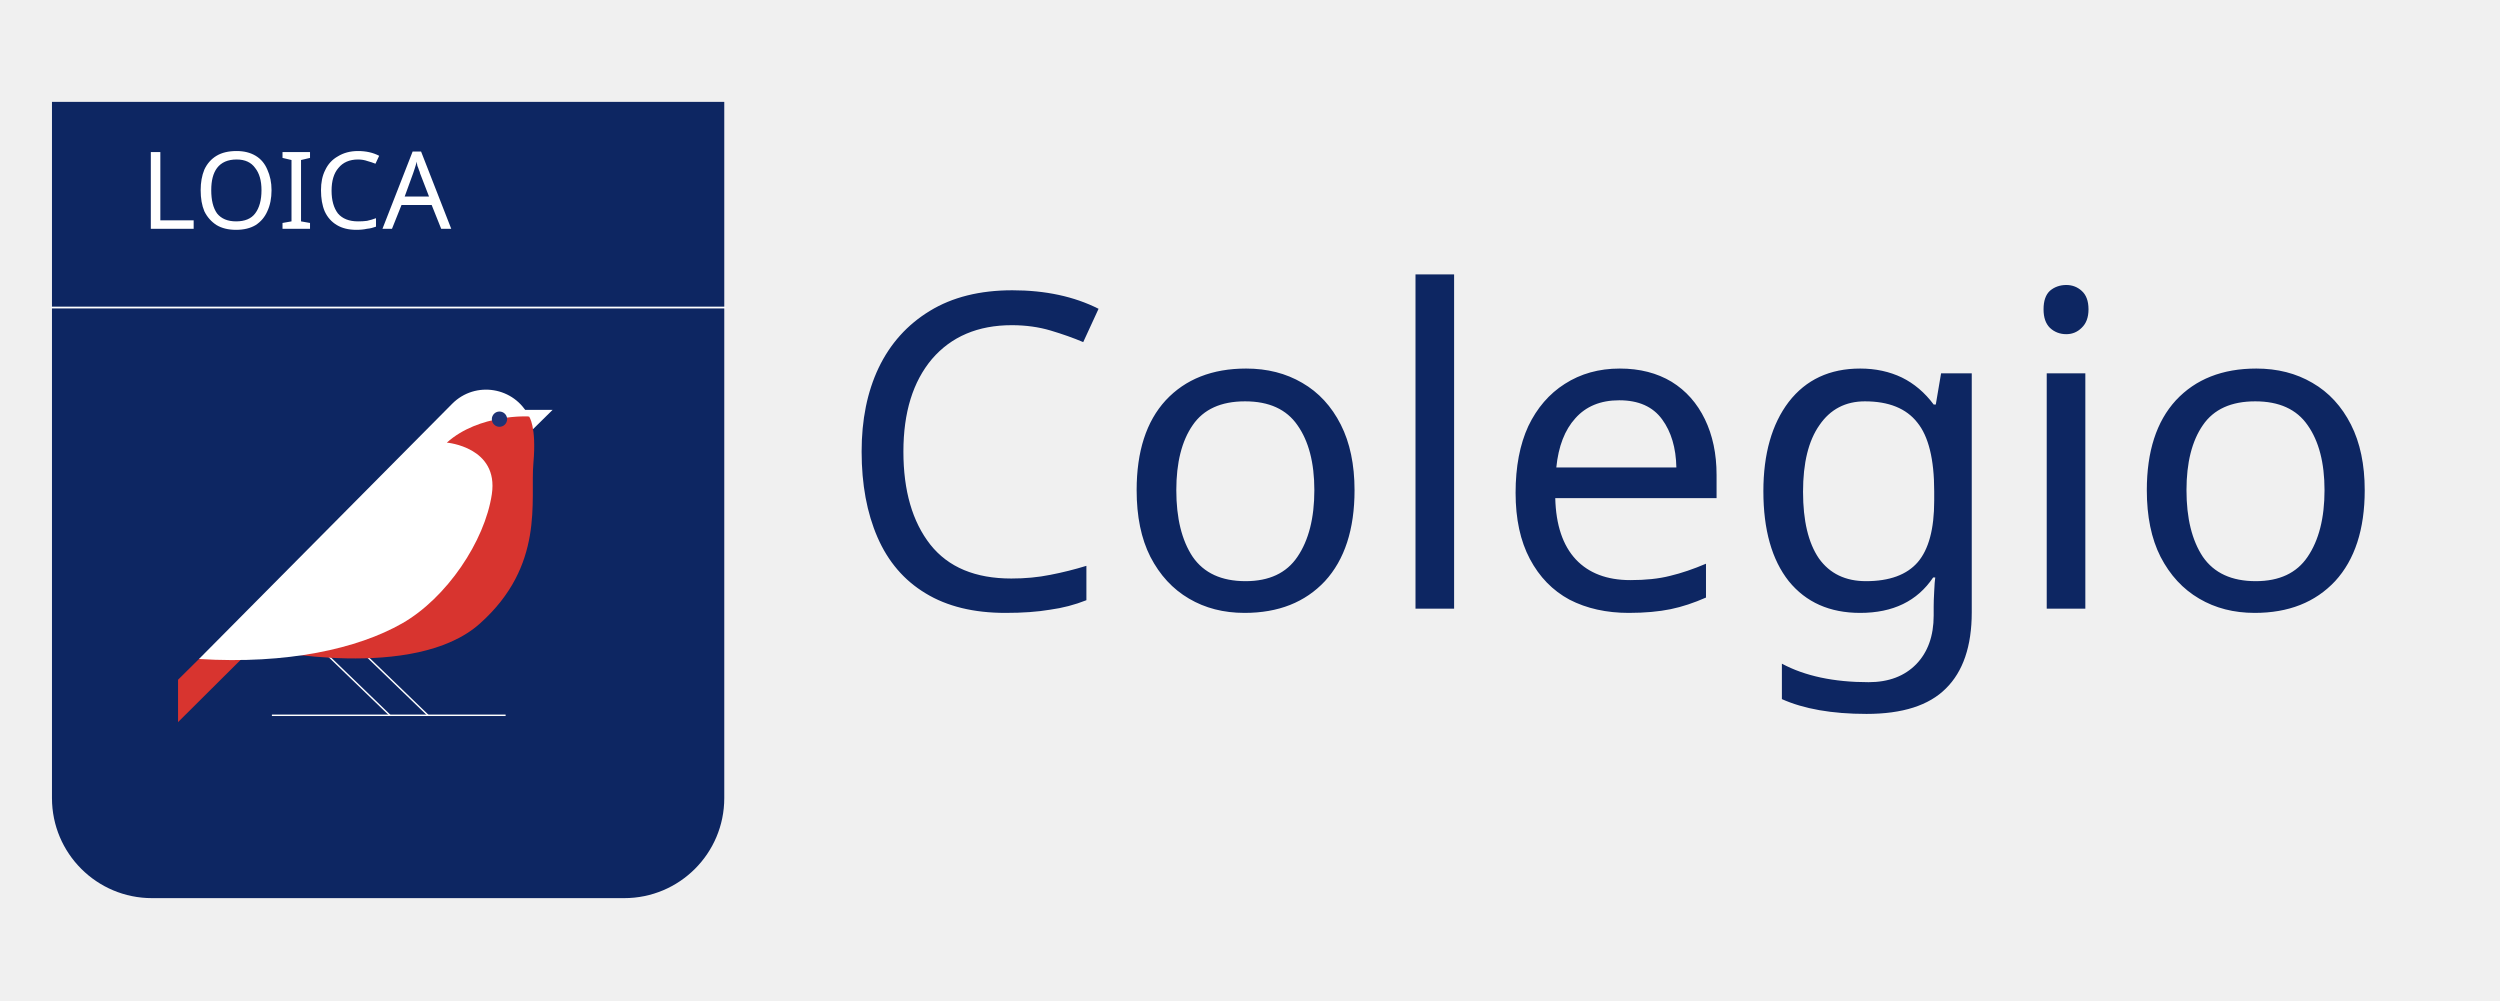
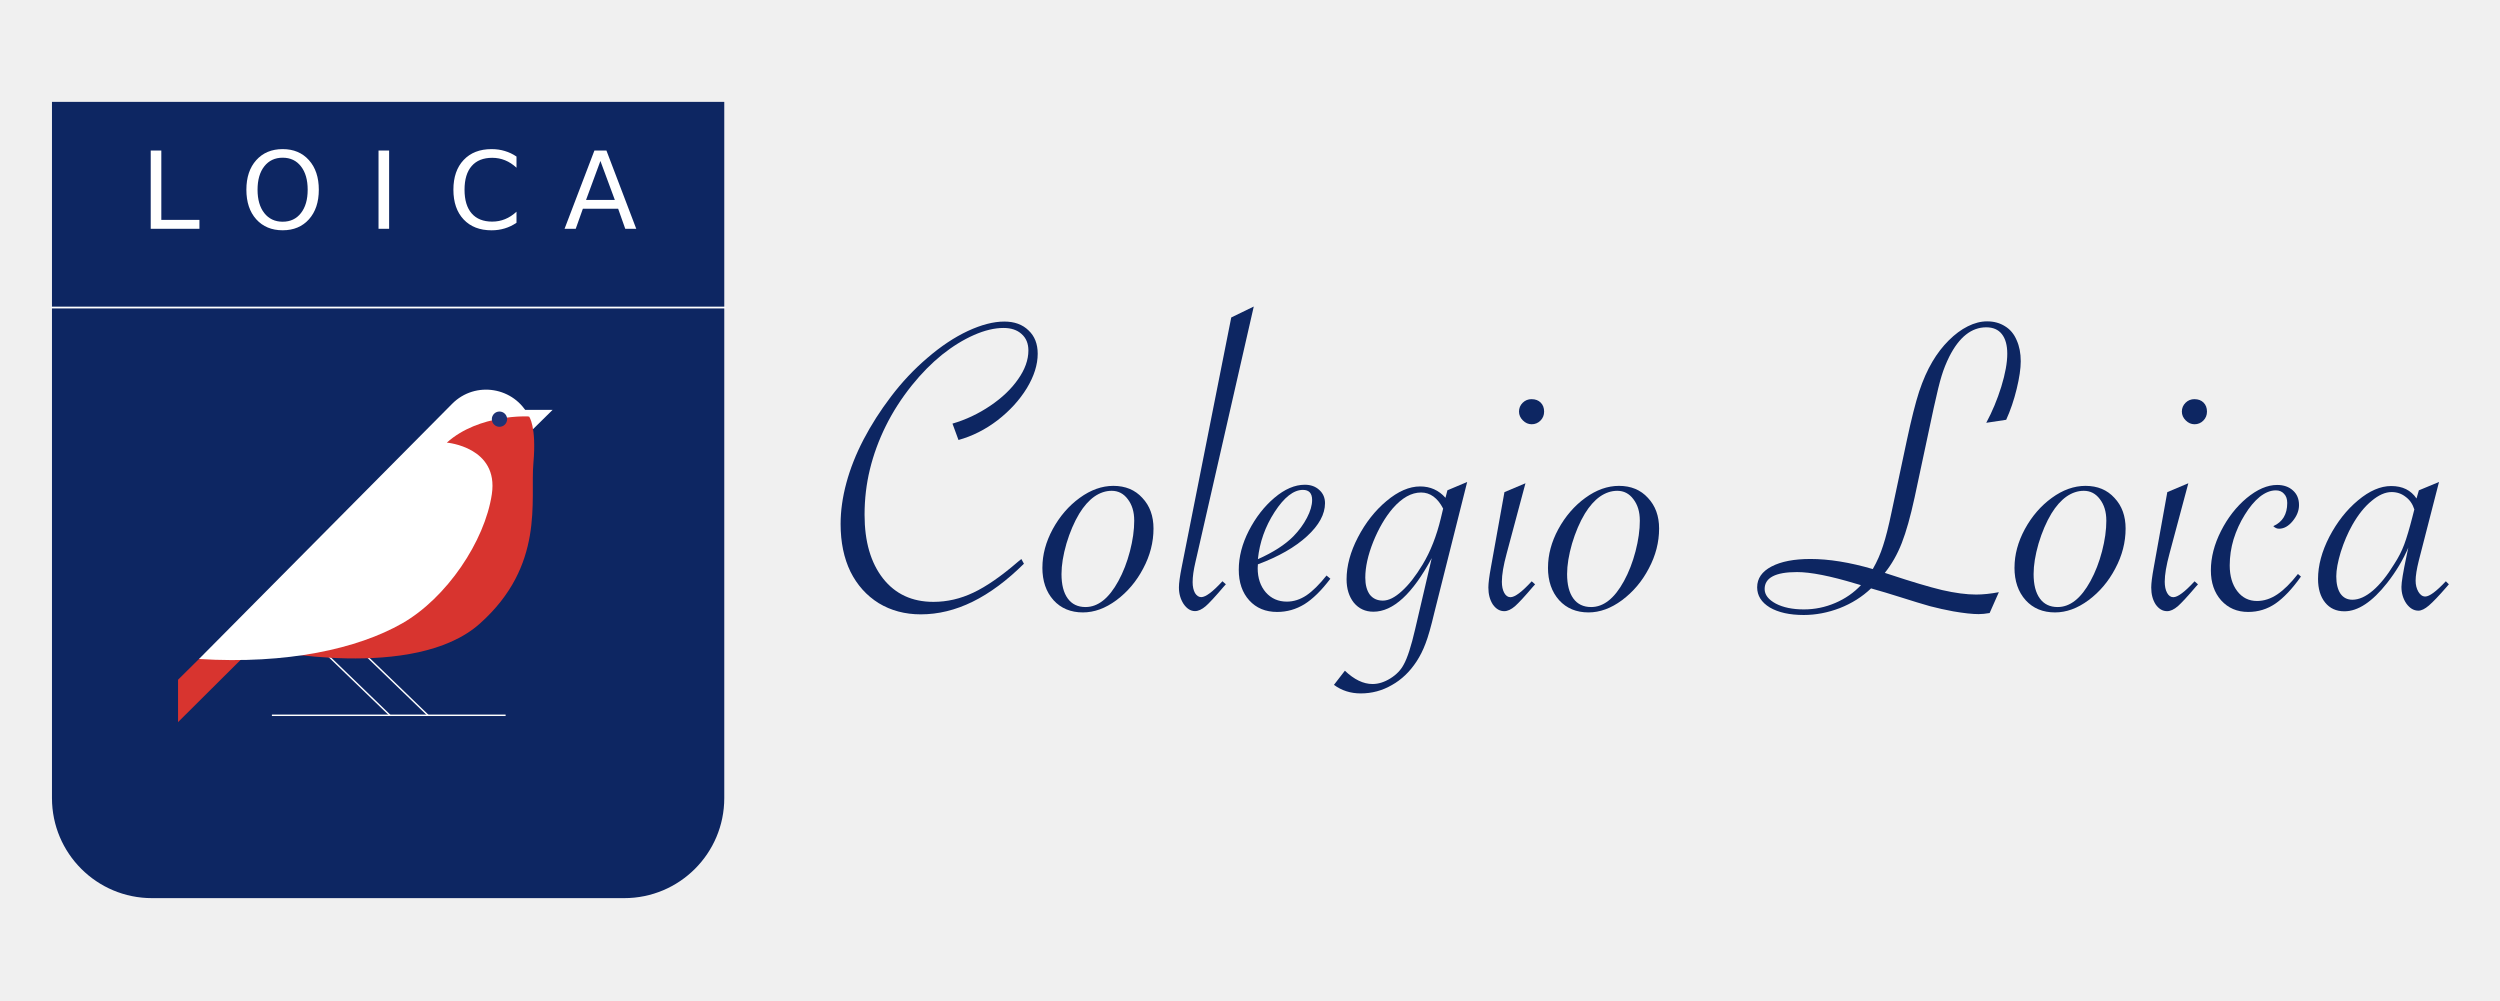
<svg xmlns="http://www.w3.org/2000/svg" width="300" height="120" viewBox="0 0 79.375 31.75" version="1.1" id="svg8">
  <defs id="defs2">
    <clipPath id="clipPath850" clipPathUnits="userSpaceOnUse">
      <path id="path848" d="M 0,1500 H 1650 V 0 H 0 Z" />
    </clipPath>
    <clipPath id="clipPath866" clipPathUnits="userSpaceOnUse">
      <path id="path864" d="M 0,1500 H 1650 V 0 H 0 Z" />
    </clipPath>
  </defs>
  <g id="layer1" transform="translate(0,-265.25)">
    <g id="g1734">
      <rect y="265.25" x="3.3056642e-07" height="31.75" width="79.375" id="rect999" style="opacity:0;fill:#cccccc;fill-opacity:1;stroke:none;stroke-width:0.471;stroke-linecap:square;stroke-linejoin:miter;stroke-miterlimit:4;stroke-dasharray:none;stroke-dashoffset:0;stroke-opacity:1;paint-order:stroke fill markers" />
      <g transform="matrix(1.074701,0,0,1.074701,-92.5651,251.1713)" id="g1086">
        <g id="g1055" transform="translate(2.039881,1.179243)">
          <g transform="matrix(0.04706901,0,0,-0.04706901,83.6643,61.63243)" id="g844">
            <g clip-path="url(#clipPath850)" id="g846">
              <g transform="translate(400.8872,492.4248)" id="g852">
                <path id="path854" style="fill:#0d2662;fill-opacity:1;fill-rule:nonzero;stroke:none" d="m 0,0 h -296.424 c -34.669,0 -62.774,28.105 -62.774,62.774 V 499.782 H 62.774 V 62.774 C 62.774,28.105 34.669,0 0,0" />
              </g>
            </g>
          </g>
-           <text y="18.68" x="88.233" id="text858" style="font-variant:normal;font-weight:500;font-stretch:normal;font-size:3.172px;font-family:'Myriad Pro';-inkscape-font-specification:AkzidenzGroteskBQ-MdCndAlt;writing-mode:lr-tb;fill:#ffffff;fill-opacity:1;fill-rule:nonzero;stroke:none;stroke-width:0.047">
-             <tspan style="stroke-width:0.047" id="tspan856" y="18.68" x="88.233 91.192 94.963 97.307 100.745">LOICA</tspan>
-           </text>
+           <g aria-label="LOICA" style="font-variant:normal;font-weight:500;font-stretch:normal;font-size:3.172px;font-family:'Myriad Pro';-inkscape-font-specification:AkzidenzGroteskBQ-MdCndAlt;writing-mode:lr-tb;fill:#ffffff;fill-opacity:1;fill-rule:nonzero;stroke:none;stroke-width:0.047" id="text858">
+             <path d="m 88.544,16.368 h 0.313 v 2.049 h 1.126 v 0.263 h -1.439 z" style="stroke-width:0.047" id="path1451" />
+             <path d="m 92.442,16.58 q -0.341,0 -0.542,0.254 -0.2,0.254 -0.2,0.692 0,0.437 0.2,0.691 0.201,0.254 0.542,0.254 0.341,0 0.539,-0.254 0.2,-0.254 0.2,-0.691 0,-0.438 -0.2,-0.692 -0.198,-0.254 -0.539,-0.254 z m 0,-0.254 q 0.486,0 0.777,0.327 0.291,0.325 0.291,0.873 0,0.547 -0.291,0.873 -0.291,0.325 -0.777,0.325 -0.488,0 -0.781,-0.325 -0.291,-0.325 -0.291,-0.873 0,-0.548 0.291,-0.873 0.293,-0.327 0.781,-0.327 z" style="stroke-width:0.047" id="path1453" />
+             <path d="m 95.274,16.368 h 0.313 v 2.312 h -0.313 z" style="stroke-width:0.047" id="path1455" />
+             <path d="m 99.35,16.546 v 0.33 q -0.158,-0.147 -0.338,-0.22 -0.178,-0.073 -0.379,-0.073 -0.396,0 -0.607,0.243 -0.211,0.242 -0.211,0.7 0,0.457 0.211,0.7 0.211,0.242 0.607,0.242 0.201,0 0.379,-0.073 0.18,-0.073 0.338,-0.22 v 0.327 q -0.164,0.112 -0.348,0.167 -0.183,0.056 -0.387,0.056 -0.525,0 -0.827,-0.321 -0.302,-0.322 -0.302,-0.878 0,-0.558 0.302,-0.878 0.302,-0.322 0.827,-0.322 0.208,0 0.39,0.056 0.184,0.054 0.345,0.164 z" style="stroke-width:0.047" id="path1457" />
+             <path d="m 101.829,16.676 -0.424,1.151 h 0.85 z m -0.177,-0.308 h 0.355 l 0.881,2.312 h -0.325 L 102.353,18.087 h -1.042 l -0.211,0.593 h -0.33 z" style="stroke-width:0.047" id="path1459" />
+           </g>
          <g transform="matrix(0.04706901,0,0,-0.04706901,83.6643,61.63243)" id="g860">
            <g clip-path="url(#clipPath866)" id="g862">
              <g transform="translate(41.1465,863.1104)" id="g868">
                <path id="path870" style="fill:none;stroke:#ffffff;stroke-width:1.121;stroke-linecap:butt;stroke-linejoin:miter;stroke-miterlimit:10;stroke-dasharray:none;stroke-opacity:1" d="M 0,0 H 423.377" />
              </g>
              <g transform="translate(207.4087,651.9404)" id="g872">
                <path id="path874" style="fill:none;stroke:#ffffff;stroke-width:0.905;stroke-linecap:butt;stroke-linejoin:miter;stroke-miterlimit:10;stroke-dasharray:none;stroke-opacity:1" d="M 0,0 46.369,-44.756" />
              </g>
              <g transform="translate(231.312,651.9404)" id="g876">
                <path id="path878" style="fill:none;stroke:#ffffff;stroke-width:0.905;stroke-linecap:butt;stroke-linejoin:miter;stroke-miterlimit:10;stroke-dasharray:none;stroke-opacity:1" d="M 0,0 46.369,-44.756" />
              </g>
              <g transform="translate(179.7295,607.1846)" id="g880">
                <path id="path882" style="fill:none;stroke:#ffffff;stroke-width:0.905;stroke-linecap:butt;stroke-linejoin:miter;stroke-miterlimit:10;stroke-dasharray:none;stroke-opacity:1" d="M 0,0 H 146.693" />
              </g>
              <g transform="translate(335.877,798.8662)" id="g884">
                <path id="path886" style="fill:#ffffff;fill-opacity:1;fill-rule:nonzero;stroke:none" d="M 0,0 H 20.017 L 5.227,-14.578 Z" />
              </g>
              <g transform="translate(133.958,642.5205)" id="g888">
                <path id="path890" style="fill:#d8342f;fill-opacity:1;fill-rule:nonzero;stroke:none" d="M 0,0 -13.134,-13.012 V -39.614 L 39.006,12.26 Z" />
              </g>
              <g transform="translate(341.104,794.7593)" id="g892">
                <path id="path894" style="fill:#d8342f;fill-opacity:1;fill-rule:nonzero;stroke:none" d="m 0,0 c 0,0 4.822,-5.99 2.755,-29.308 -2.066,-23.318 7.38,-64.147 -33.649,-100.747 -41.028,-36.601 -136.071,-16.139 -136.071,-16.139 l 108.621,135.482 32.763,18.89 z" />
              </g>
              <g transform="translate(341.104,794.7593)" id="g896">
                <path id="path898" style="fill:#ffffff;fill-opacity:1;fill-rule:nonzero;stroke:none" d="m 0,0 c 0,0 -31.162,1.8 -51.584,-16.426 0,0 32.677,-2.772 28.252,-32.384 -4.423,-29.612 -28.457,-65.233 -56.353,-81.112 -27.895,-15.879 -72.099,-25.75 -127.461,-22.317 L -48.24,7.941 C -33.708,22.589 -9.069,18.533 0,0" />
              </g>
              <g transform="translate(327.3599,793.0508)" id="g900">
                <path id="path902" style="fill:#1e3375;fill-opacity:1;fill-rule:nonzero;stroke:none" d="m 0,0 c 0,-2.647 -2.146,-4.793 -4.794,-4.793 -2.647,0 -4.793,2.146 -4.793,4.793 0,2.647 2.146,4.794 4.793,4.794 C -2.146,4.794 0,2.647 0,0" />
              </g>
            </g>
          </g>
        </g>
-         <text style="font-variant:normal;font-weight:normal;font-stretch:normal;font-size:12.977px;font-family:'Savoye LET';-inkscape-font-specification:SavoyeLetPlain;writing-mode:lr-tb;fill:#0d2662;fill-opacity:1;fill-rule:nonzero;stroke:none;stroke-width:0.047" id="text906" x="110.791" y="31.084">
-           <tspan x="110.791 117.098 120.966 122.899 126.105 130.102 132.035 135.903 138.212 145.817 149.685 151.618 154.785" y="31.084" id="tspan904" style="stroke-width:0.047">Colegio Loica</tspan>
-         </text>
+         <g aria-label="Colegio Loica" style="font-variant:normal;font-weight:normal;font-stretch:normal;font-size:12.977px;font-family:'Savoye LET';-inkscape-font-specification:SavoyeLetPlain;writing-mode:lr-tb;fill:#0d2662;fill-opacity:1;fill-rule:nonzero;stroke:none;stroke-width:0.047" id="text906">
+           <path d="m 114.447,26.097 -0.177,-0.482 q 0.589,-0.171 1.115,-0.526 0.526,-0.355 0.824,-0.786 0.304,-0.431 0.304,-0.849 0,-0.31 -0.203,-0.488 -0.196,-0.177 -0.532,-0.177 -0.399,0 -0.874,0.209 -0.475,0.209 -0.944,0.583 -0.463,0.374 -0.887,0.9 -0.463,0.577 -0.773,1.204 -0.31,0.627 -0.469,1.28 -0.158,0.646 -0.158,1.343 0,1.185 0.545,1.882 0.545,0.691 1.489,0.691 0.608,0 1.179,-0.272 0.577,-0.272 1.318,-0.912 l 0.101,-0.082 0.076,0.139 q -0.754,0.748 -1.514,1.122 -0.76,0.374 -1.533,0.374 -0.697,0 -1.242,-0.33 -0.539,-0.336 -0.836,-0.931 -0.291,-0.602 -0.291,-1.407 0,-0.583 0.171,-1.217 0.171,-0.634 0.507,-1.28 0.342,-0.653 0.805,-1.261 0.488,-0.646 1.084,-1.153 0.596,-0.513 1.191,-0.792 0.602,-0.279 1.077,-0.279 0.45,0 0.716,0.26 0.272,0.253 0.272,0.691 0,0.488 -0.323,1.02 -0.323,0.526 -0.862,0.944 -0.539,0.412 -1.153,0.583 z" style="stroke-width:0.047" id="path1426" />
+           <path d="m 116.927,29.868 q 0,-0.57 0.304,-1.134 0.31,-0.57 0.798,-0.925 0.488,-0.355 0.995,-0.355 0.532,0 0.855,0.355 0.33,0.349 0.33,0.906 0,0.608 -0.304,1.179 -0.298,0.57 -0.792,0.938 -0.488,0.361 -0.989,0.361 -0.539,0 -0.868,-0.361 -0.33,-0.368 -0.33,-0.963 z m 2.712,-1.394 q 0,-0.38 -0.19,-0.627 -0.184,-0.247 -0.475,-0.247 -0.266,0 -0.513,0.171 -0.241,0.171 -0.444,0.501 -0.228,0.38 -0.38,0.887 -0.146,0.507 -0.146,0.9 0,0.469 0.184,0.722 0.184,0.253 0.526,0.253 0.551,0 0.97,-0.767 0.215,-0.393 0.342,-0.881 0.127,-0.488 0.127,-0.912 z" style="stroke-width:0.047" id="path1428" />
+           <path d="m 123.171,22.156 -1.667,7.306 -0.057,0.247 q -0.082,0.349 -0.082,0.589 0,0.196 0.07,0.323 0.076,0.12 0.184,0.12 0.196,0 0.627,-0.469 l 0.101,0.089 -0.063,0.07 q -0.361,0.425 -0.532,0.577 -0.171,0.146 -0.317,0.146 -0.19,0 -0.336,-0.209 -0.139,-0.215 -0.139,-0.488 0,-0.19 0.082,-0.602 l 1.464,-7.376 z" style="stroke-width:0.047" id="path1430" />
+           <path d="m 125.32,30.102 0.114,0.095 q -0.393,0.52 -0.767,0.754 -0.374,0.228 -0.805,0.228 -0.513,0 -0.824,-0.342 -0.31,-0.342 -0.31,-0.906 0,-0.57 0.298,-1.153 0.304,-0.589 0.754,-0.97 0.456,-0.387 0.9,-0.387 0.26,0 0.425,0.152 0.171,0.152 0.171,0.393 0,0.488 -0.532,0.976 -0.532,0.488 -1.451,0.83 -0.006,0.051 -0.006,0.114 0,0.437 0.241,0.716 0.241,0.272 0.621,0.272 0.298,0 0.577,-0.184 0.279,-0.19 0.596,-0.589 z m -2.028,-0.482 q 0.684,-0.304 1.052,-0.678 0.247,-0.253 0.399,-0.545 0.152,-0.291 0.152,-0.526 0,-0.298 -0.272,-0.298 -0.412,0 -0.836,0.653 -0.418,0.646 -0.494,1.394 z" style="stroke-width:0.047" id="path1432" />
+           <path d="m 129.476,27.339 -0.97,3.859 q -0.146,0.621 -0.26,0.912 -0.108,0.291 -0.266,0.532 -0.298,0.456 -0.729,0.697 -0.425,0.247 -0.919,0.247 -0.45,0 -0.792,-0.253 l 0.323,-0.418 q 0.412,0.393 0.817,0.393 0.26,0 0.526,-0.165 0.266,-0.165 0.393,-0.406 0.165,-0.291 0.342,-1.058 l 0.488,-2.091 q -0.849,1.584 -1.724,1.584 -0.355,0 -0.577,-0.266 -0.215,-0.272 -0.215,-0.691 0,-0.596 0.336,-1.242 0.336,-0.646 0.843,-1.071 0.513,-0.431 0.995,-0.431 0.45,0 0.748,0.336 l 0.057,-0.222 z m -0.71,0.786 q -0.247,-0.475 -0.653,-0.475 -0.425,0 -0.836,0.469 -0.336,0.393 -0.577,0.989 -0.234,0.589 -0.234,1.058 0,0.317 0.133,0.501 0.139,0.177 0.387,0.177 0.253,0 0.558,-0.279 0.31,-0.279 0.615,-0.786 0.349,-0.577 0.539,-1.369 z" style="stroke-width:0.047" id="path1434" />
+           <path d="m 131.382,24.893 q 0.165,0 0.266,0.101 0.101,0.101 0.101,0.266 0,0.158 -0.108,0.266 -0.108,0.108 -0.26,0.108 -0.146,0 -0.26,-0.114 -0.114,-0.114 -0.114,-0.26 0,-0.152 0.108,-0.26 0.108,-0.108 0.266,-0.108 z m -0.184,2.484 -0.558,2.085 q -0.139,0.513 -0.139,0.824 0,0.203 0.07,0.33 0.07,0.127 0.184,0.127 0.196,0 0.627,-0.469 l 0.101,0.089 -0.063,0.07 q -0.361,0.425 -0.532,0.577 -0.171,0.146 -0.317,0.146 -0.196,0 -0.336,-0.196 -0.133,-0.203 -0.133,-0.501 0,-0.19 0.076,-0.602 l 0.399,-2.218 z" style="stroke-width:0.047" id="path1436" />
+           <path d="m 131.864,29.868 q 0,-0.57 0.304,-1.134 0.31,-0.57 0.798,-0.925 0.488,-0.355 0.995,-0.355 0.532,0 0.855,0.355 0.33,0.349 0.33,0.906 0,0.608 -0.304,1.179 -0.298,0.57 -0.792,0.938 -0.488,0.361 -0.989,0.361 -0.539,0 -0.868,-0.361 -0.33,-0.368 -0.33,-0.963 z m 2.712,-1.394 q 0,-0.38 -0.19,-0.627 -0.184,-0.247 -0.475,-0.247 -0.266,0 -0.513,0.171 -0.241,0.171 -0.444,0.501 -0.228,0.38 -0.38,0.887 -0.146,0.507 -0.146,0.9 0,0.469 0.184,0.722 0.184,0.253 0.526,0.253 0.551,0 0.97,-0.767 0.215,-0.393 0.342,-0.881 0.127,-0.488 0.127,-0.912 z" style="stroke-width:0.047" id="path1438" />
+           <path d="m 145.183,30.596 -0.272,0.615 q -0.184,0.032 -0.323,0.032 -0.279,0 -0.754,-0.082 -0.342,-0.063 -0.684,-0.152 -0.336,-0.095 -0.874,-0.266 -0.437,-0.139 -0.868,-0.26 -0.393,0.374 -0.925,0.583 -0.532,0.203 -1.065,0.203 -0.621,0 -1.001,-0.222 -0.374,-0.228 -0.374,-0.596 0,-0.393 0.425,-0.615 0.425,-0.222 1.147,-0.222 0.824,0 1.844,0.298 0.19,-0.33 0.304,-0.691 0.12,-0.361 0.253,-1.001 l 0.45,-2.116 q 0.196,-0.919 0.361,-1.432 0.171,-0.513 0.393,-0.887 0.209,-0.355 0.482,-0.627 0.272,-0.272 0.564,-0.418 0.291,-0.146 0.57,-0.146 0.304,0 0.532,0.146 0.228,0.139 0.342,0.412 0.12,0.266 0.12,0.621 0,0.323 -0.12,0.817 -0.12,0.494 -0.31,0.912 l -0.589,0.089 q 0.266,-0.494 0.444,-1.065 0.177,-0.577 0.177,-0.976 0,-0.374 -0.158,-0.577 -0.158,-0.203 -0.463,-0.203 -0.653,0 -1.09,0.862 -0.139,0.279 -0.228,0.57 -0.089,0.285 -0.234,0.95 l -0.564,2.642 q -0.184,0.849 -0.38,1.35 -0.196,0.501 -0.501,0.881 l 0.158,0.051 q 0.957,0.317 1.533,0.456 0.583,0.133 1.008,0.133 0.298,0 0.672,-0.07 z m -4.074,-0.209 -0.152,-0.044 q -1.134,-0.342 -1.736,-0.342 -0.957,0 -0.957,0.501 0,0.253 0.33,0.431 0.33,0.171 0.83,0.171 0.482,0 0.925,-0.19 0.444,-0.19 0.76,-0.526 z" style="stroke-width:0.047" id="path1440" />
+           <path d="m 145.646,29.868 q 0,-0.57 0.304,-1.134 0.31,-0.57 0.798,-0.925 0.488,-0.355 0.995,-0.355 0.532,0 0.855,0.355 0.33,0.349 0.33,0.906 0,0.608 -0.304,1.179 -0.298,0.57 -0.792,0.938 -0.488,0.361 -0.989,0.361 -0.539,0 -0.868,-0.361 -0.33,-0.368 -0.33,-0.963 z m 2.712,-1.394 q 0,-0.38 -0.19,-0.627 -0.184,-0.247 -0.475,-0.247 -0.266,0 -0.513,0.171 -0.241,0.171 -0.444,0.501 -0.228,0.38 -0.38,0.887 -0.146,0.507 -0.146,0.9 0,0.469 0.184,0.722 0.184,0.253 0.526,0.253 0.551,0 0.97,-0.767 0.215,-0.393 0.342,-0.881 0.127,-0.488 0.127,-0.912 z" style="stroke-width:0.047" id="path1442" />
+           <path d="m 150.965,24.893 q 0.165,0 0.266,0.101 0.101,0.101 0.101,0.266 0,0.158 -0.108,0.266 -0.108,0.108 -0.26,0.108 -0.146,0 -0.26,-0.114 -0.114,-0.114 -0.114,-0.26 0,-0.152 0.108,-0.26 0.108,-0.108 0.266,-0.108 z m -0.184,2.484 -0.558,2.085 q -0.139,0.513 -0.139,0.824 0,0.203 0.07,0.33 0.07,0.127 0.184,0.127 0.196,0 0.627,-0.469 l 0.101,0.089 -0.063,0.07 q -0.361,0.425 -0.532,0.577 -0.171,0.146 -0.317,0.146 -0.196,0 -0.336,-0.196 -0.133,-0.203 -0.133,-0.501 0,-0.19 0.076,-0.602 l 0.399,-2.218 z" style="stroke-width:0.047" id="path1444" />
+           <path d="m 154.108,30.134 q -0.387,0.545 -0.754,0.798 -0.361,0.247 -0.805,0.247 -0.488,0 -0.798,-0.342 -0.304,-0.342 -0.304,-0.887 0,-0.57 0.298,-1.16 0.298,-0.589 0.76,-0.976 0.469,-0.387 0.9,-0.387 0.291,0 0.469,0.165 0.177,0.158 0.177,0.431 0,0.247 -0.19,0.475 -0.184,0.222 -0.399,0.222 -0.095,0 -0.171,-0.076 0.412,-0.184 0.412,-0.684 0,-0.177 -0.095,-0.272 -0.089,-0.101 -0.241,-0.101 -0.234,0 -0.475,0.19 -0.234,0.19 -0.444,0.532 -0.209,0.336 -0.33,0.722 -0.114,0.38 -0.114,0.773 0,0.469 0.222,0.76 0.222,0.291 0.583,0.291 0.31,0 0.602,-0.196 0.291,-0.196 0.608,-0.602 z" style="stroke-width:0.047" id="path1446" />
+           <path d="m 158.187,27.339 -0.596,2.319 q -0.095,0.38 -0.095,0.596 0,0.19 0.082,0.33 0.082,0.139 0.203,0.139 0.184,0 0.608,-0.45 l 0.089,0.089 -0.07,0.082 q -0.336,0.387 -0.52,0.545 -0.177,0.152 -0.31,0.152 -0.203,0 -0.355,-0.209 -0.146,-0.215 -0.146,-0.494 0,-0.203 0.152,-0.919 l 0.051,-0.241 q -0.234,0.545 -0.627,1.046 -0.659,0.836 -1.261,0.836 -0.361,0 -0.57,-0.26 -0.209,-0.26 -0.209,-0.697 0,-0.596 0.336,-1.248 0.342,-0.653 0.843,-1.071 0.507,-0.425 0.982,-0.425 0.501,0 0.748,0.368 l 0.07,-0.241 z m -0.729,0.811 q -0.076,-0.241 -0.26,-0.374 -0.177,-0.139 -0.412,-0.139 -0.279,0 -0.589,0.26 -0.31,0.253 -0.57,0.71 -0.203,0.361 -0.342,0.798 -0.133,0.437 -0.133,0.722 0,0.323 0.12,0.507 0.127,0.184 0.355,0.184 0.291,0 0.608,-0.272 0.317,-0.272 0.627,-0.779 0.19,-0.291 0.298,-0.583 0.108,-0.291 0.241,-0.811 z" style="stroke-width:0.047" id="path1448" />
+         </g>
      </g>
    </g>
  </g>
</svg>
